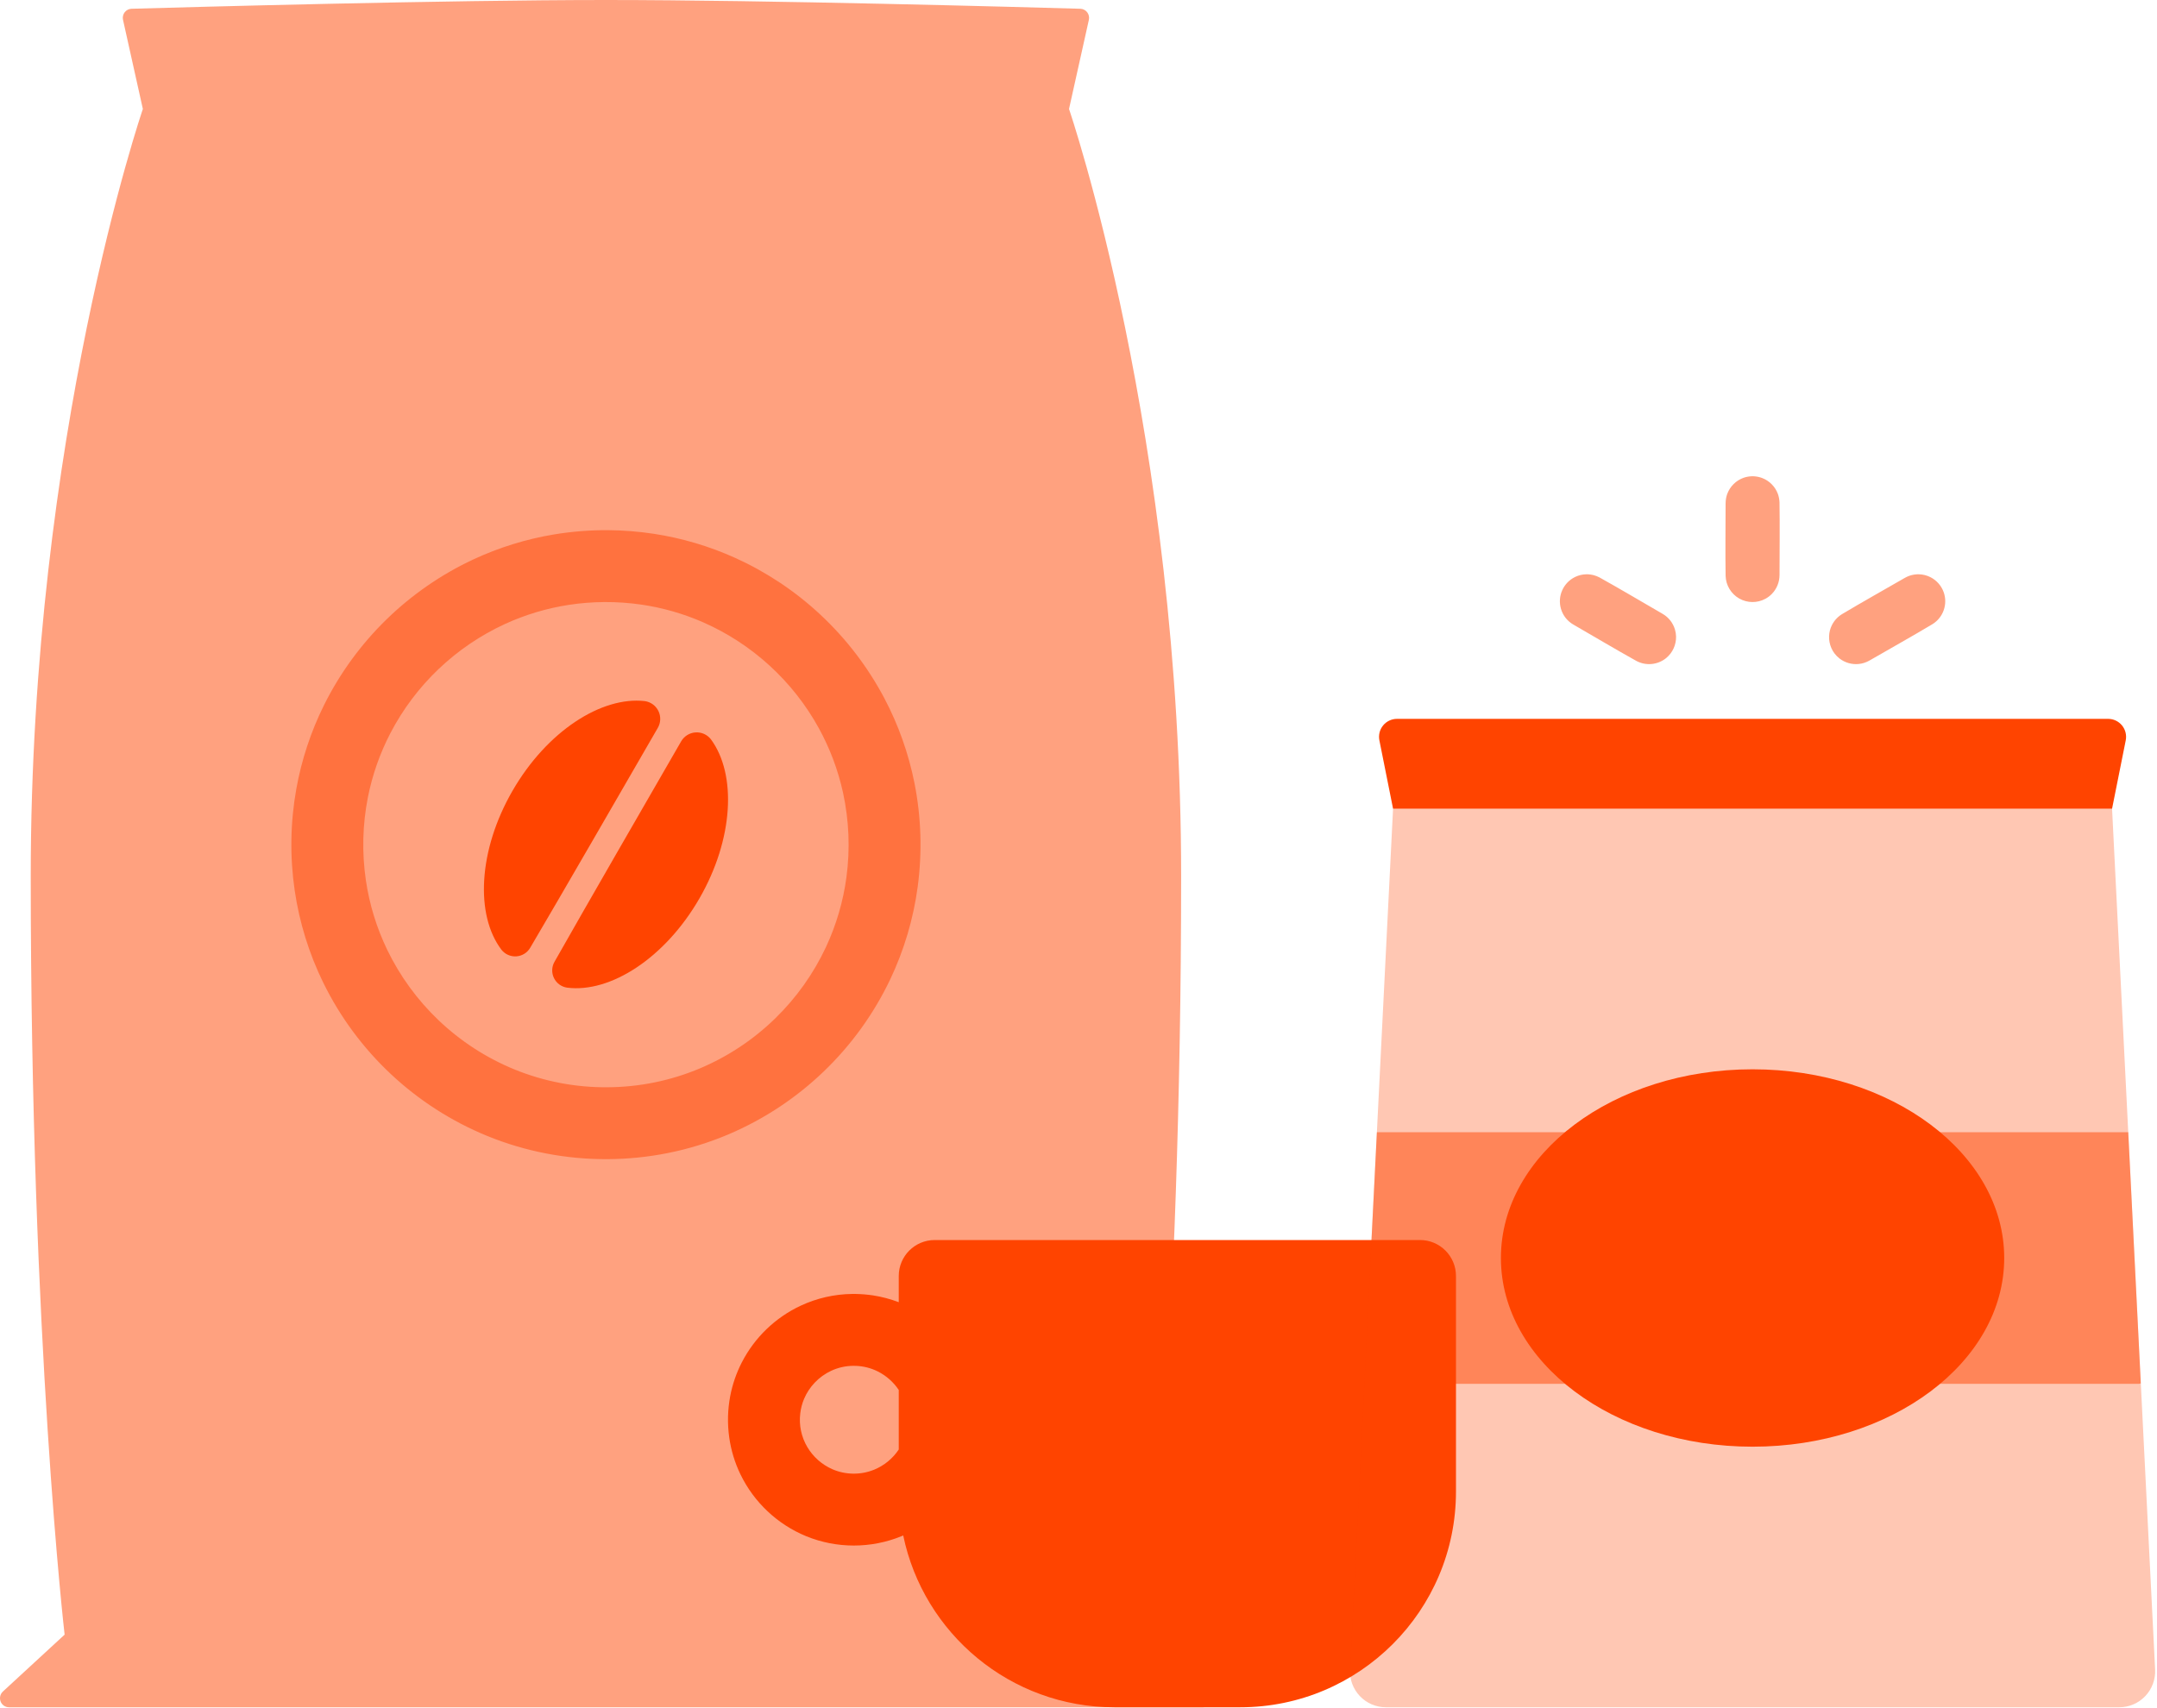
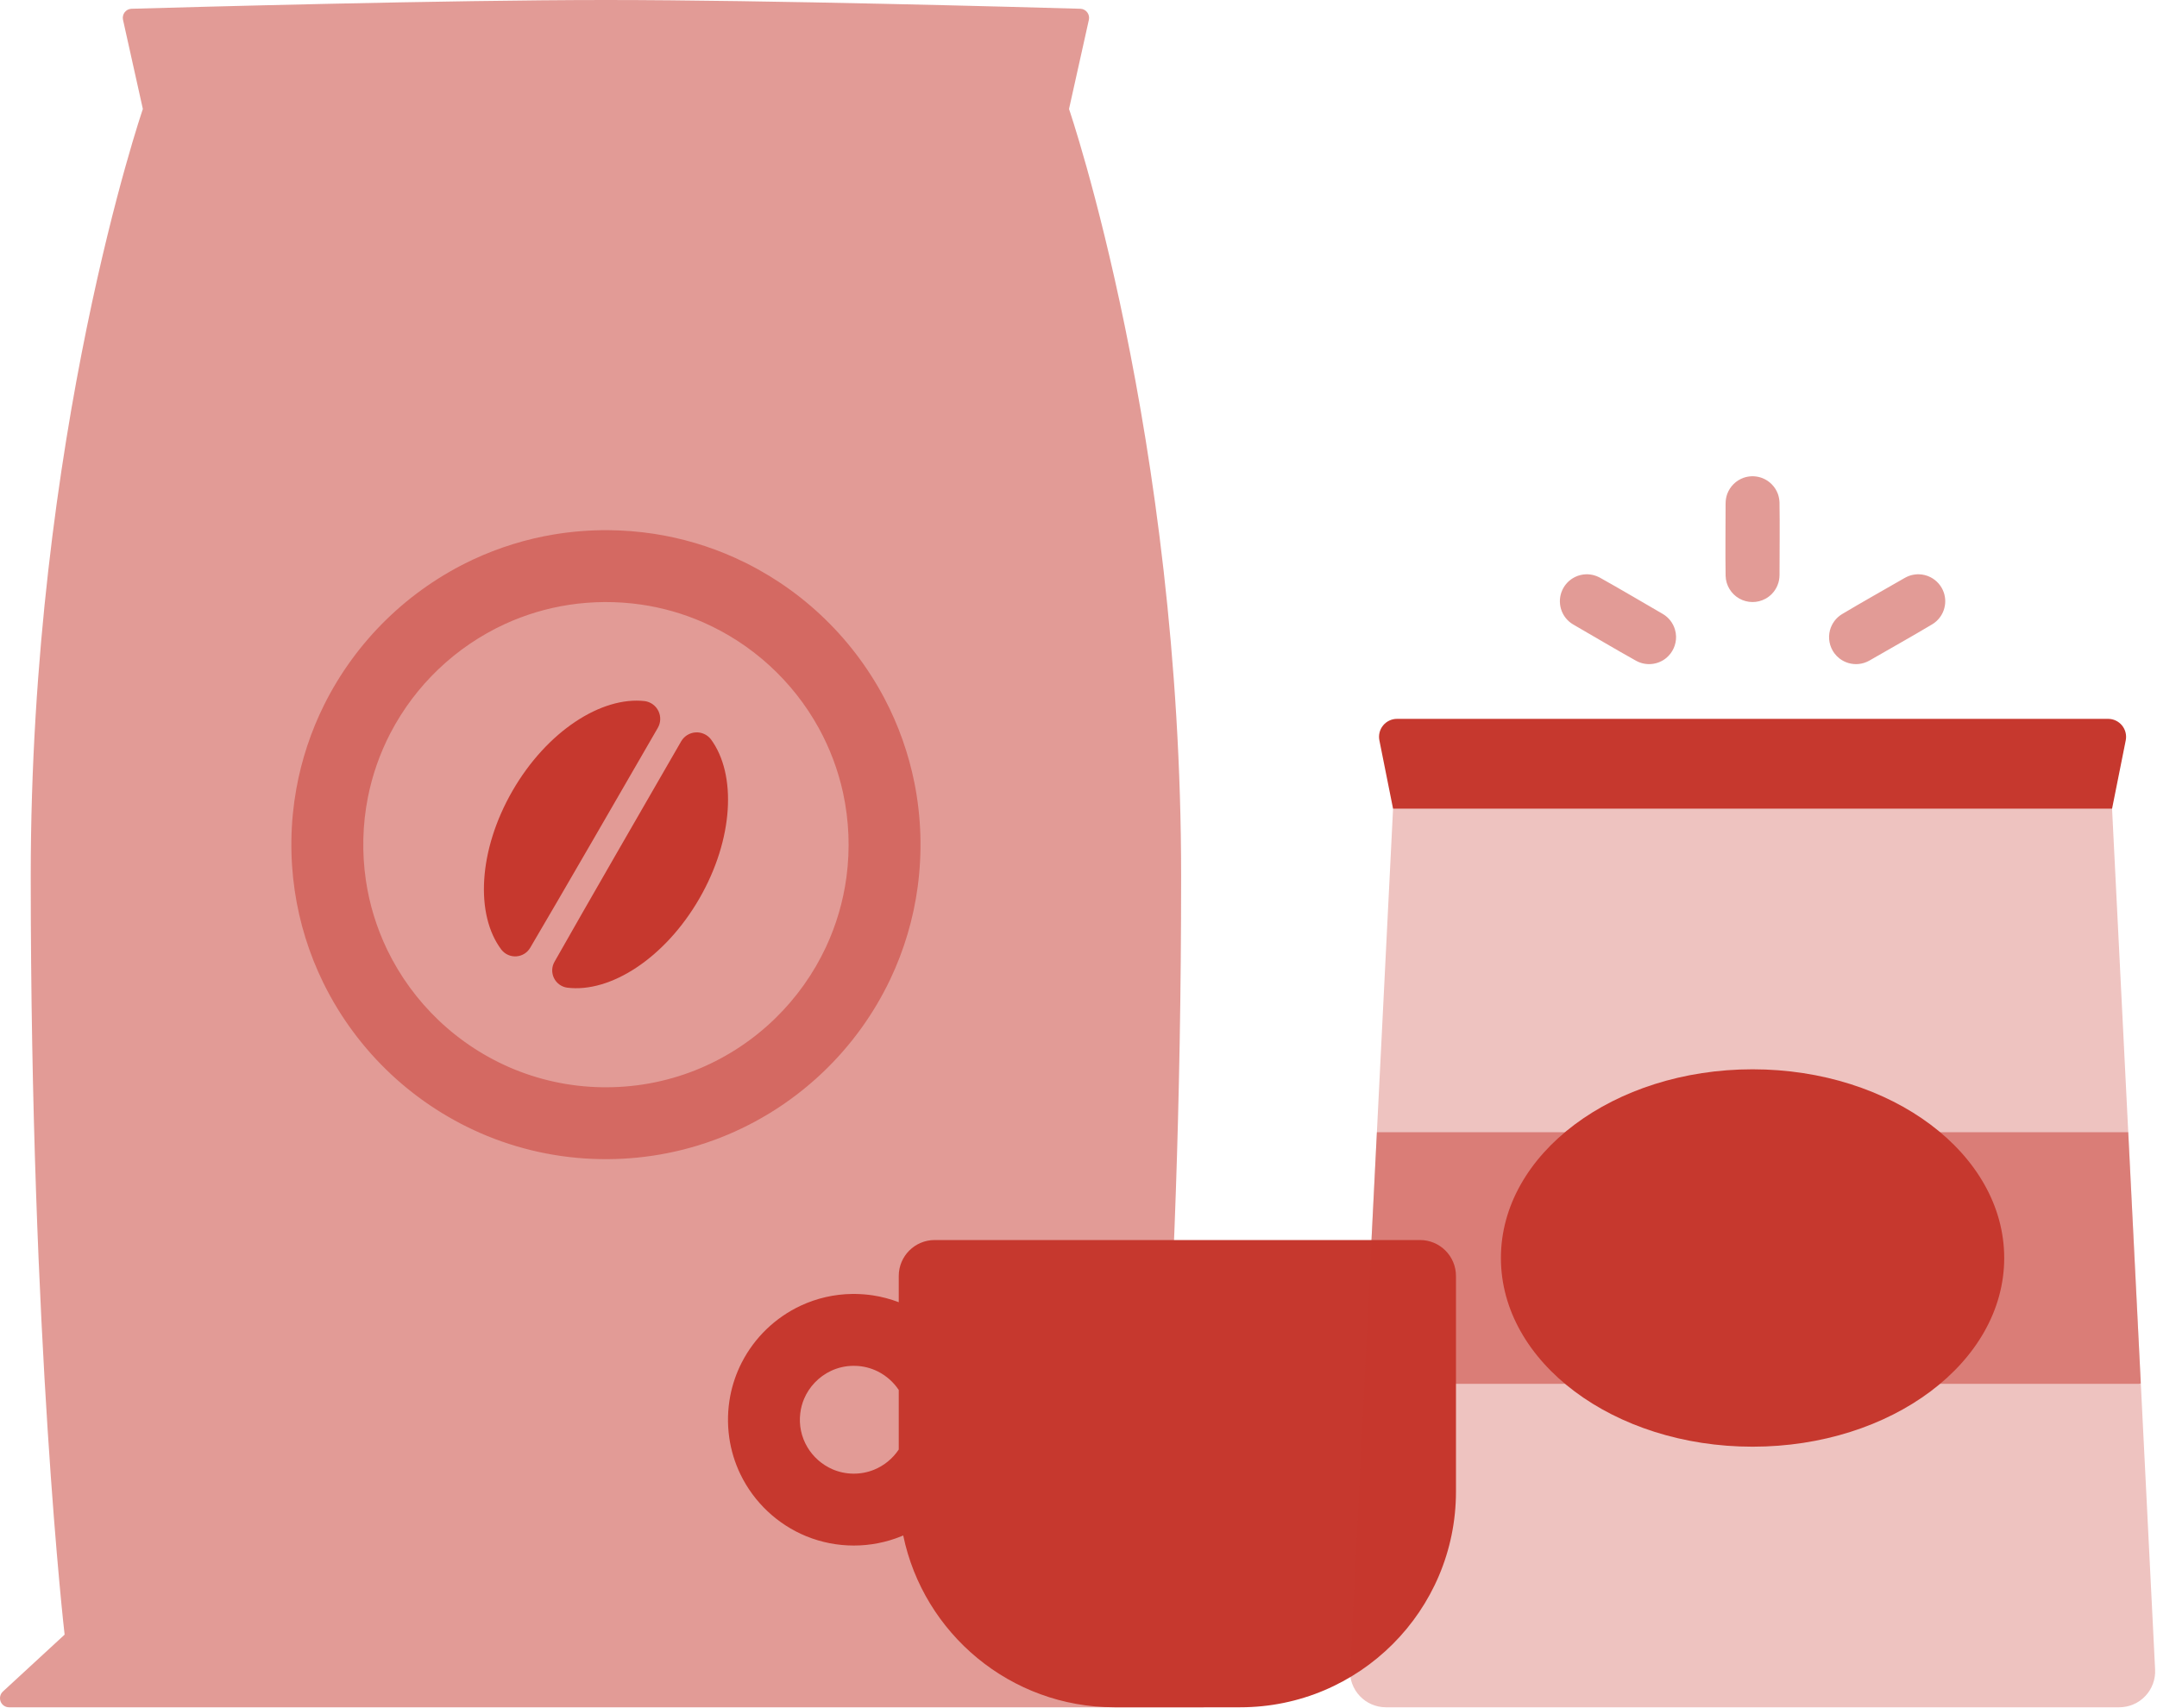
<svg xmlns="http://www.w3.org/2000/svg" viewBox="0 0 240 190" fill-rule="evenodd" clip-rule="evenodd" stroke-linejoin="round" stroke-miterlimit="1.414">
  <path fill="none" d="M0 0h240v190H0z" />
  <clipPath id="a">
    <path d="M0 0h240v190H0z" />
  </clipPath>
-   <g clip-path="url(#a)" fill="#f40">
+   <g clip-path="url(#a)" fill="#c6382e">
    <path d="M67.42 0c17.84.002 46.565.797 52.787.975a.996.996 0 0 1 .761.391c.183.238.251.547.186.841l-2.209 9.921s12.475 36.373 12.475 85.399c0 51.875-3.768 84.388-3.768 84.388l6.862 6.328c.305.281.408.723.259 1.112a1 1 0 0 1-.933.645H1a.999.999 0 0 1-.932-.645 1.017 1.017 0 0 1 .258-1.112l6.863-6.328S3.42 149.402 3.42 97.527c0-49.026 12.475-85.399 12.475-85.399l-2.208-9.921a1.016 1.016 0 0 1 .185-.841.999.999 0 0 1 .761-.391C20.855.797 49.58.002 67.42 0z" fill-opacity=".5" />
    <path d="M75.789 82.504a2 2 0 0 1 3.305-.236c2.89 3.909 2.535 11.121-1.281 17.732-3.817 6.611-9.886 10.524-14.707 9.915a1.938 1.938 0 0 1-1.404-2.889c2.985-5.292 11.049-19.26 14.087-24.522zm-2.598-1.5a1.997 1.997 0 0 0-1.448-2.98c-4.83-.548-10.898 3.365-14.715 9.976-3.817 6.611-4.171 13.823-1.234 17.694a1.94 1.94 0 0 0 3.205-.229c3.09-5.231 11.154-19.199 14.192-24.461z" />
    <path d="M67.646 59.001a35.84 35.84 0 0 1 5.101.403 34.757 34.757 0 0 1 9.071 2.69 35.102 35.102 0 0 1 9.439 6.287 35.232 35.232 0 0 1 7.136 9.315 34.795 34.795 0 0 1 3.359 9.468c.75 3.782.869 7.688.358 11.51a34.796 34.796 0 0 1-3.052 10.303 35.178 35.178 0 0 1-18.02 17.271 34.727 34.727 0 0 1-6.781 2.083 35.11 35.11 0 0 1-6.611.668 34.87 34.87 0 0 1-13.45-2.587 35.15 35.15 0 0 1-18.229-17.053 34.824 34.824 0 0 1-3.176-10.249 35.304 35.304 0 0 1 .176-11.302 34.84 34.84 0 0 1 3.094-9.358 35.19 35.19 0 0 1 16.575-16.179 34.798 34.798 0 0 1 9.024-2.798 35.92 35.92 0 0 1 5.986-.472zm-.401 8c-1.32.012-2.637.111-3.942.311a26.788 26.788 0 0 0-7.132 2.138 27.194 27.194 0 0 0-12.725 12.125 26.821 26.821 0 0 0-2.51 7.145 27.276 27.276 0 0 0-.229 9.23 26.793 26.793 0 0 0 2.373 7.744 27.184 27.184 0 0 0 5.718 7.847 27.138 27.138 0 0 0 8.426 5.466 26.815 26.815 0 0 0 10.372 1.992 26.8 26.8 0 0 0 10.324-2.119 27.112 27.112 0 0 0 8.356-5.565 27.146 27.146 0 0 0 5.625-7.917 26.829 26.829 0 0 0 2.28-7.784 27.247 27.247 0 0 0-.379-9.387A26.823 26.823 0 0 0 91.086 81a27.198 27.198 0 0 0-12.865-11.751 26.795 26.795 0 0 0-6.851-1.962 27.64 27.64 0 0 0-4.125-.286z" fill-opacity=".5" fill-rule="nonzero" />
    <path d="M158 138c2.208 0 4 1.792 4 4v24c0 13.246-10.754 24-24 24h-14c-11.575 0-21.247-8.212-23.503-19.122l-.207.087A14.007 14.007 0 0 1 95 172c-1.81 0-3.614-.35-5.29-1.035a14.092 14.092 0 0 1-7.329-6.898 13.924 13.924 0 0 1-1.245-4.11 14.102 14.102 0 0 1 .115-4.606c.248-1.293.681-2.55 1.282-3.722a14.072 14.072 0 0 1 6.553-6.32 13.92 13.92 0 0 1 5.733-1.308h.362c.653.013 1.304.062 1.95.16.98.15 1.943.406 2.869.76V142c0-2.208 1.792-4 4-4h54zm-58 16.686a6.092 6.092 0 0 0-2.342-2.066 5.908 5.908 0 0 0-2.421-.615c-.106-.004-.211-.005-.316-.004a5.913 5.913 0 0 0-2.449.556 6.045 6.045 0 0 0-1.814 1.307 6.022 6.022 0 0 0-1.19 1.807 5.913 5.913 0 0 0-.428 1.632 5.94 5.94 0 0 0 .787 3.737 6.084 6.084 0 0 0 2.778 2.463c.729.319 1.52.486 2.315.496a5.99 5.99 0 0 0 2.343-.44 6.056 6.056 0 0 0 2.737-2.245v-6.628z" />
    <g>
      <path d="M235 90h-80l-4.79 95.8a4 4 0 0 0 3.995 4.2h81.59a3.998 3.998 0 0 0 3.995-4.2L235 90z" fill-opacity=".3" />
      <path d="M151.802 153.96L153.2 126h83.6l1.398 27.96-.198.04h-86l-.198-.04z" fill-opacity=".5" />
      <path d="M236.522 82.392A2.001 2.001 0 0 0 234.56 80h-79.12a2 2 0 0 0-1.962 2.392L155 90h80l1.522-7.608z" />
      <ellipse cx="195" cy="140" rx="28" ry="21" />
      <path d="M176.682 63.912c.212.012.421.04.626.092.236.061.459.152.674.264 2.356 1.313 4.672 2.695 7.007 4.044a2.992 2.992 0 0 1 1.373 1.734c.079.261.121.532.127.804a3.026 3.026 0 0 1-1.102 2.384 3.006 3.006 0 0 1-3.318.318c-2.356-1.313-4.672-2.696-7.008-4.044a2.977 2.977 0 0 1-1.373-1.734 3.004 3.004 0 0 1 1.587-3.574 2.98 2.98 0 0 1 1.226-.289c.09-.001.09-.001.181.001zm36.817-.001a2.978 2.978 0 0 1 1.307.329 3.02 3.02 0 0 1 1.459 1.663 3.002 3.002 0 0 1-1.248 3.559c-2.315 1.383-4.671 2.698-7.006 4.046a3.034 3.034 0 0 1-1.199.387 3.018 3.018 0 0 1-2.128-.605 3.04 3.04 0 0 1-.572-.578 3.023 3.023 0 0 1-.499-2.579 3.014 3.014 0 0 1 1.32-1.775c2.315-1.383 4.67-2.698 7.006-4.046.159-.089.321-.167.493-.228.286-.102.583-.155.886-.172.091-.002.09-.002.181-.001zm-18.353-10.907c.325.021.642.083.946.202a3.02 3.02 0 0 1 1.72 1.748c.113.306.171.624.186.949.044 2.699.002 5.398.002 8.097a3.016 3.016 0 0 1-.862 2.104 2.99 2.99 0 0 1-.694.526 3 3 0 0 1-4.442-2.533C191.958 61.399 192 58.699 192 56c.006-.358.063-.71.188-1.046a3.022 3.022 0 0 1 1.811-1.782c.308-.109.627-.161.952-.172.098 0 .097 0 .195.004z" fill-opacity=".5" />
    </g>
  </g>
</svg>
